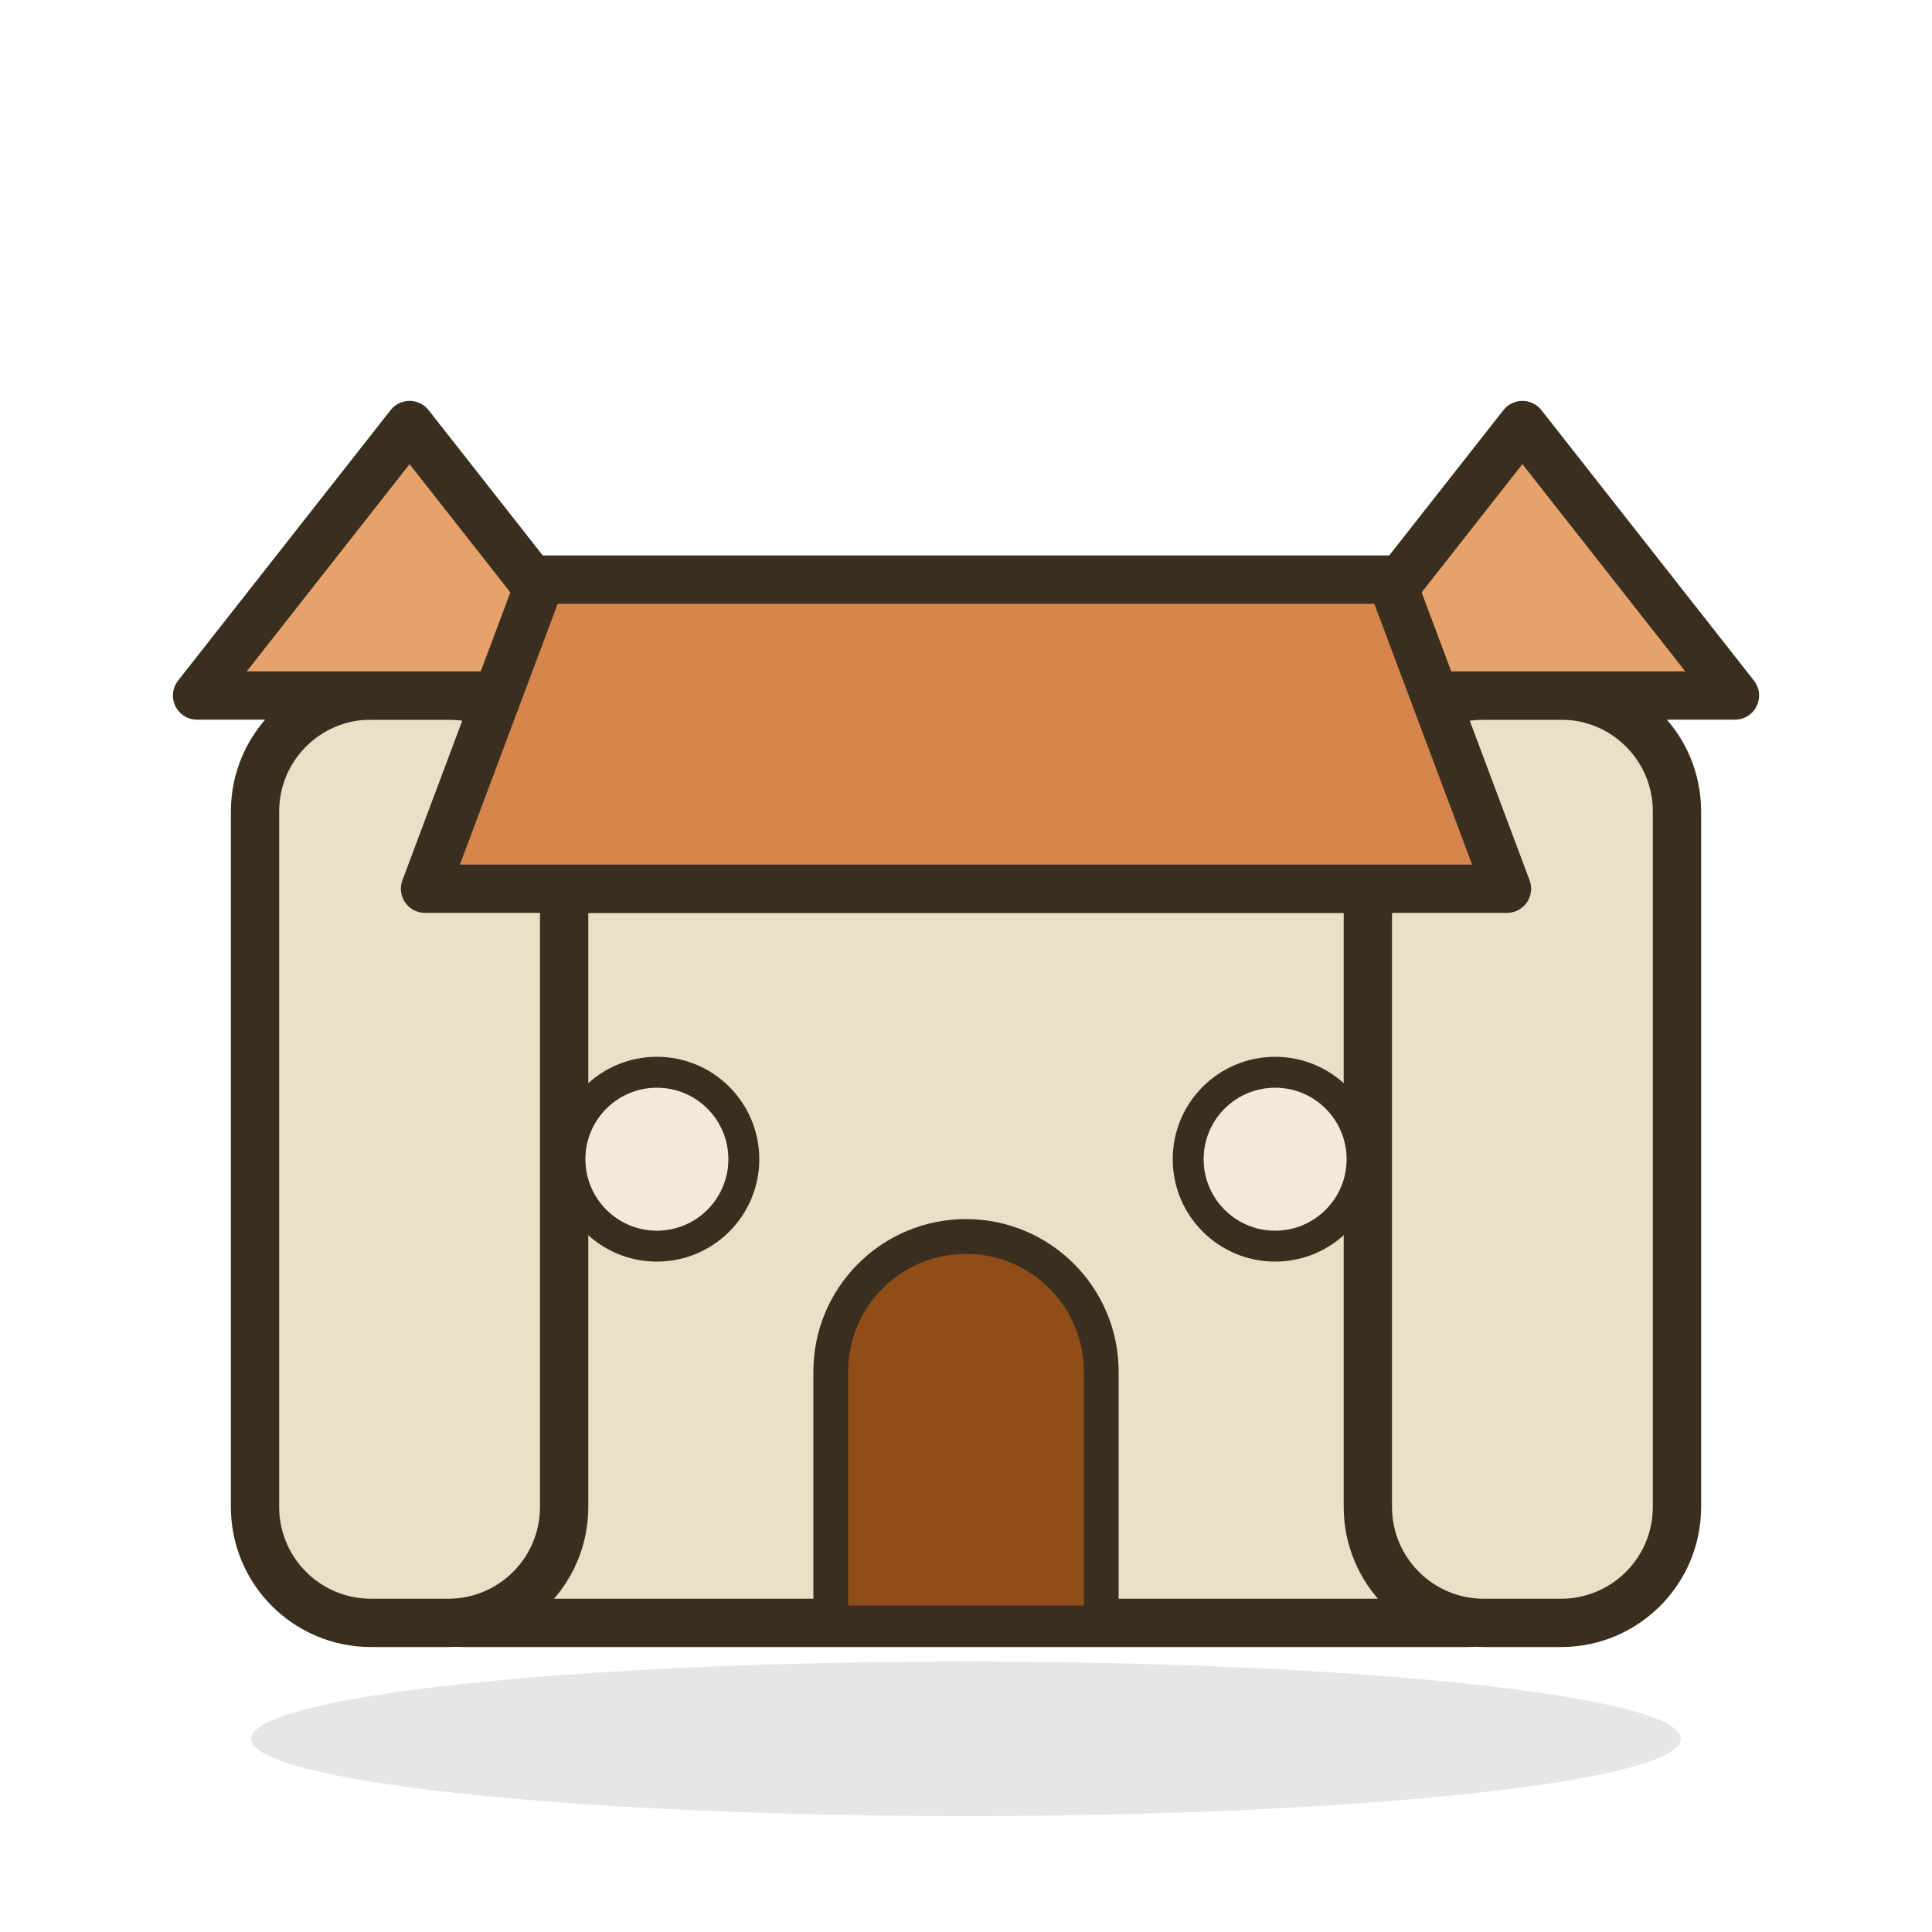
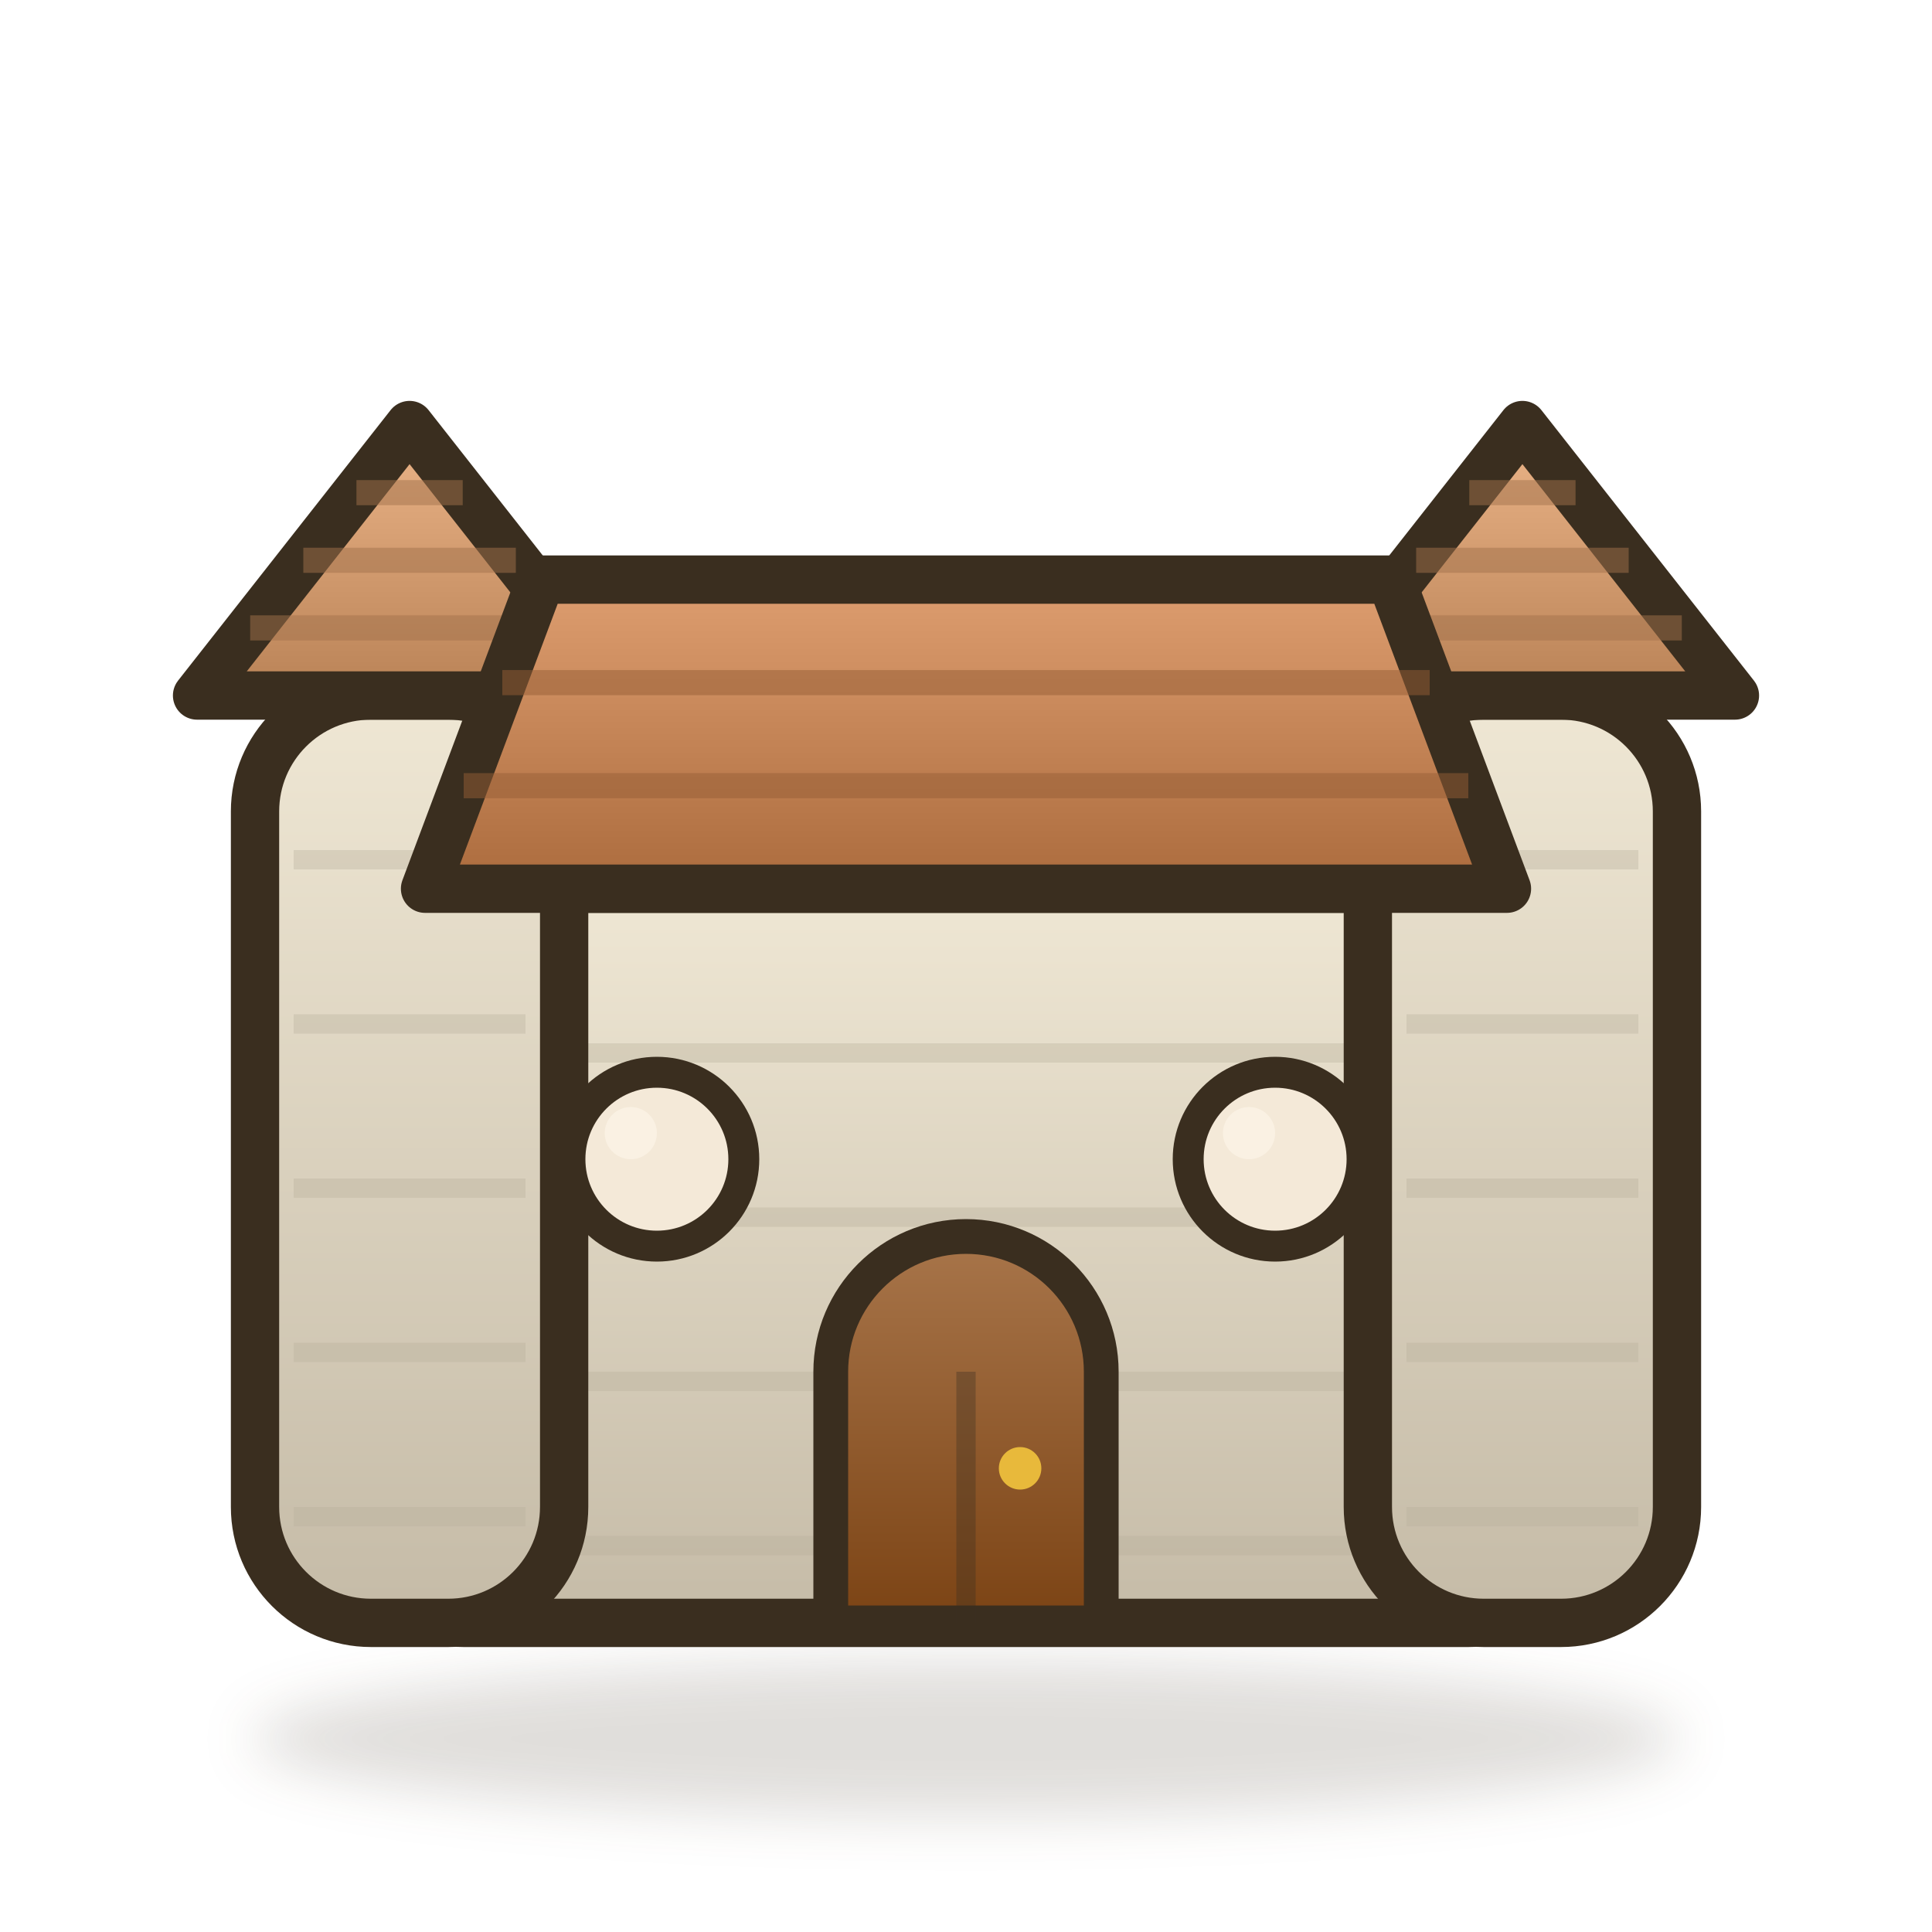
<svg xmlns="http://www.w3.org/2000/svg" viewBox="0 0 100 100" width="100" height="100" preserveAspectRatio="none">
-   <ellipse cx="50" cy="90" rx="37" ry="4" fill="#3A2E1F" opacity="0.12" />
-   <rect x="18" y="46" width="64" height="38" rx="6" fill="#EADFC7" stroke="#3A2E1F" stroke-width="2.5" stroke-linejoin="round" />
-   <rect x="13.2" y="36" width="16" height="48" rx="6" fill="#EADFC7" stroke="#3A2E1F" stroke-width="2.5" stroke-linejoin="round" />
-   <rect x="70.8" y="36" width="16" height="48" rx="6" fill="#EADFC7" stroke="#3A2E1F" stroke-width="2.5" stroke-linejoin="round" />
-   <path d="M 10.2 36 L 21.2 22 L 32.2 36 Z" fill="#E7A26B" stroke="#3A2E1F" stroke-width="2.5" stroke-linejoin="round" />
-   <path d="M 67.8 36 L 78.8 22 L 89.8 36 Z" fill="#E7A26B" stroke="#3A2E1F" stroke-width="2.5" stroke-linejoin="round" />
-   <path d="M 22 46 L 28 30 L 72 30 L 78 46 Z" fill="#D6864C" stroke="#3A2E1F" stroke-width="2.5" stroke-linejoin="round" />
-   <path d="M 43 84 L 43 71 A 7 7 0 0 1 57 71 L 57 84 Z" fill="#8F4E17" stroke="#3A2E1F" stroke-width="1.8" />
+   <filter id="bl0" x="-50%" y="-50%" width="200%" height="200%">
+     <feGaussianBlur stdDeviation="1.4" />
+   </filter>
+   <ellipse cx="50" cy="90" rx="37" ry="4" fill="#3A2E1F" opacity="0.16" filter="url(#bl0)" />
+   <linearGradient id="vg1" x1="0" y1="0" x2="0" y2="1">
+     <stop offset="0%" stop-color="#efe7d4" />
+     <stop offset="100%" stop-color="#c5bba7" />
+   </linearGradient>
+   <rect x="18" y="46" width="64" height="38" rx="6" fill="url(#vg1)" stroke="#3A2E1F" stroke-width="2.5" stroke-linejoin="round" />
+   <line x1="20" y1="54.5" x2="80" y2="54.5" stroke="#b7ae9b" stroke-width="1" opacity="0.35" />
+   <line x1="20" y1="63" x2="80" y2="63" stroke="#b7ae9b" stroke-width="1" opacity="0.35" />
+   <line x1="20" y1="71.5" x2="80" y2="71.5" stroke="#b7ae9b" stroke-width="1" opacity="0.35" />
+   <line x1="20" y1="80" x2="80" y2="80" stroke="#b7ae9b" stroke-width="1" opacity="0.35" />
+   <linearGradient id="vg2" x1="0" y1="0" x2="0" y2="1">
+     <stop offset="0%" stop-color="#efe7d4" />
+     <stop offset="100%" stop-color="#c5bba7" />
+   </linearGradient>
+   <rect x="13.2" y="36" width="16" height="48" rx="6" fill="url(#vg2)" stroke="#3A2E1F" stroke-width="2.5" stroke-linejoin="round" />
+   <line x1="15.2" y1="44.5" x2="27.2" y2="44.5" stroke="#b7ae9b" stroke-width="1" opacity="0.35" />
+   <line x1="15.2" y1="53" x2="27.2" y2="53" stroke="#b7ae9b" stroke-width="1" opacity="0.35" />
+   <line x1="15.2" y1="61.5" x2="27.2" y2="61.5" stroke="#b7ae9b" stroke-width="1" opacity="0.35" />
+   <line x1="15.2" y1="70" x2="27.2" y2="70" stroke="#b7ae9b" stroke-width="1" opacity="0.35" />
+   <line x1="15.2" y1="78.5" x2="27.2" y2="78.5" stroke="#b7ae9b" stroke-width="1" opacity="0.35" />
+   <linearGradient id="vg3" x1="0" y1="0" x2="0" y2="1">
+     <stop offset="0%" stop-color="#efe7d4" />
+     <stop offset="100%" stop-color="#c5bba7" />
+   </linearGradient>
+   <rect x="70.8" y="36" width="16" height="48" rx="6" fill="url(#vg3)" stroke="#3A2E1F" stroke-width="2.5" stroke-linejoin="round" />
+   <line x1="72.8" y1="44.5" x2="84.8" y2="44.5" stroke="#b7ae9b" stroke-width="1" opacity="0.35" />
+   <line x1="72.8" y1="53" x2="84.8" y2="53" stroke="#b7ae9b" stroke-width="1" opacity="0.35" />
+   <line x1="72.8" y1="61.5" x2="84.8" y2="61.5" stroke="#b7ae9b" stroke-width="1" opacity="0.35" />
+   <line x1="72.8" y1="70" x2="84.8" y2="70" stroke="#b7ae9b" stroke-width="1" opacity="0.35" />
+   <line x1="72.8" y1="78.5" x2="84.8" y2="78.5" stroke="#b7ae9b" stroke-width="1" opacity="0.35" />
+   <linearGradient id="vg4" x1="0" y1="0" x2="0" y2="1">
+     <stop offset="0%" stop-color="#ecb589" />
+     <stop offset="100%" stop-color="#b98256" />
+   </linearGradient>
+   <path d="M 10.2 36 L 21.2 22 L 32.2 36 Z" fill="url(#vg4)" stroke="#3A2E1F" stroke-width="2.5" stroke-linejoin="round" />
+   <line x1="12.95" y1="32.5" x2="29.45" y2="32.5" stroke="#a2714b" stroke-width="1.3" opacity="0.5" />
+   <line x1="15.7" y1="29" x2="26.7" y2="29" stroke="#a2714b" stroke-width="1.3" opacity="0.5" />
+   <line x1="18.45" y1="25.5" x2="23.95" y2="25.5" stroke="#a2714b" stroke-width="1.3" opacity="0.5" />
+   <linearGradient id="vg5" x1="0" y1="0" x2="0" y2="1">
+     <stop offset="0%" stop-color="#ecb589" />
+     <stop offset="100%" stop-color="#b98256" />
+   </linearGradient>
+   <path d="M 67.8 36 L 78.8 22 L 89.8 36 Z" fill="url(#vg5)" stroke="#3A2E1F" stroke-width="2.5" stroke-linejoin="round" />
+   <line x1="70.55" y1="32.5" x2="87.05" y2="32.5" stroke="#a2714b" stroke-width="1.3" opacity="0.5" />
+   <line x1="73.3" y1="29" x2="84.3" y2="29" stroke="#a2714b" stroke-width="1.3" opacity="0.5" />
+   <line x1="76.05" y1="25.5" x2="81.55" y2="25.5" stroke="#a2714b" stroke-width="1.3" opacity="0.5" />
+   <linearGradient id="vg6" x1="0" y1="0" x2="0" y2="1">
+     <stop offset="0%" stop-color="#de9e70" />
+     <stop offset="100%" stop-color="#ab6b3d" />
+   </linearGradient>
+   <path d="M 22 46 L 28 30 L 72 30 L 78 46 Z" fill="url(#vg6)" stroke="#3A2E1F" stroke-width="2.5" stroke-linejoin="round" />
+   <line x1="24" y1="40.667" x2="76" y2="40.667" stroke="#965e35" stroke-width="1.3" opacity="0.5" />
+   <line x1="26" y1="35.333" x2="74" y2="35.333" stroke="#965e35" stroke-width="1.3" opacity="0.5" />
+   <linearGradient id="vg7" x1="0" y1="0" x2="0" y2="1">
+     <stop offset="0%" stop-color="#a8754a" />
+     <stop offset="100%" stop-color="#7b4314" />
+   </linearGradient>
+   <path d="M 43 84 L 43 71 A 7 7 0 0 1 57 71 L 57 84 Z" fill="url(#vg7)" stroke="#3A2E1F" stroke-width="1.8" />
+   <line x1="50" y1="71" x2="50" y2="84" stroke="#3A2E1F" stroke-width="1" opacity="0.35" />
+   <circle cx="52.8" cy="76" r="1.1" fill="#E8B93B" />
  <circle cx="34" cy="60" r="4.5" fill="#F4E9D8" stroke="#3A2E1F" stroke-width="1.6" />
+   <circle cx="32.65" cy="58.65" r="1.35" fill="#FFF8EC" opacity="0.55" />
  <circle cx="66" cy="60" r="4.5" fill="#F4E9D8" stroke="#3A2E1F" stroke-width="1.6" />
+   <circle cx="64.65" cy="58.65" r="1.35" fill="#FFF8EC" opacity="0.55" />
</svg>
